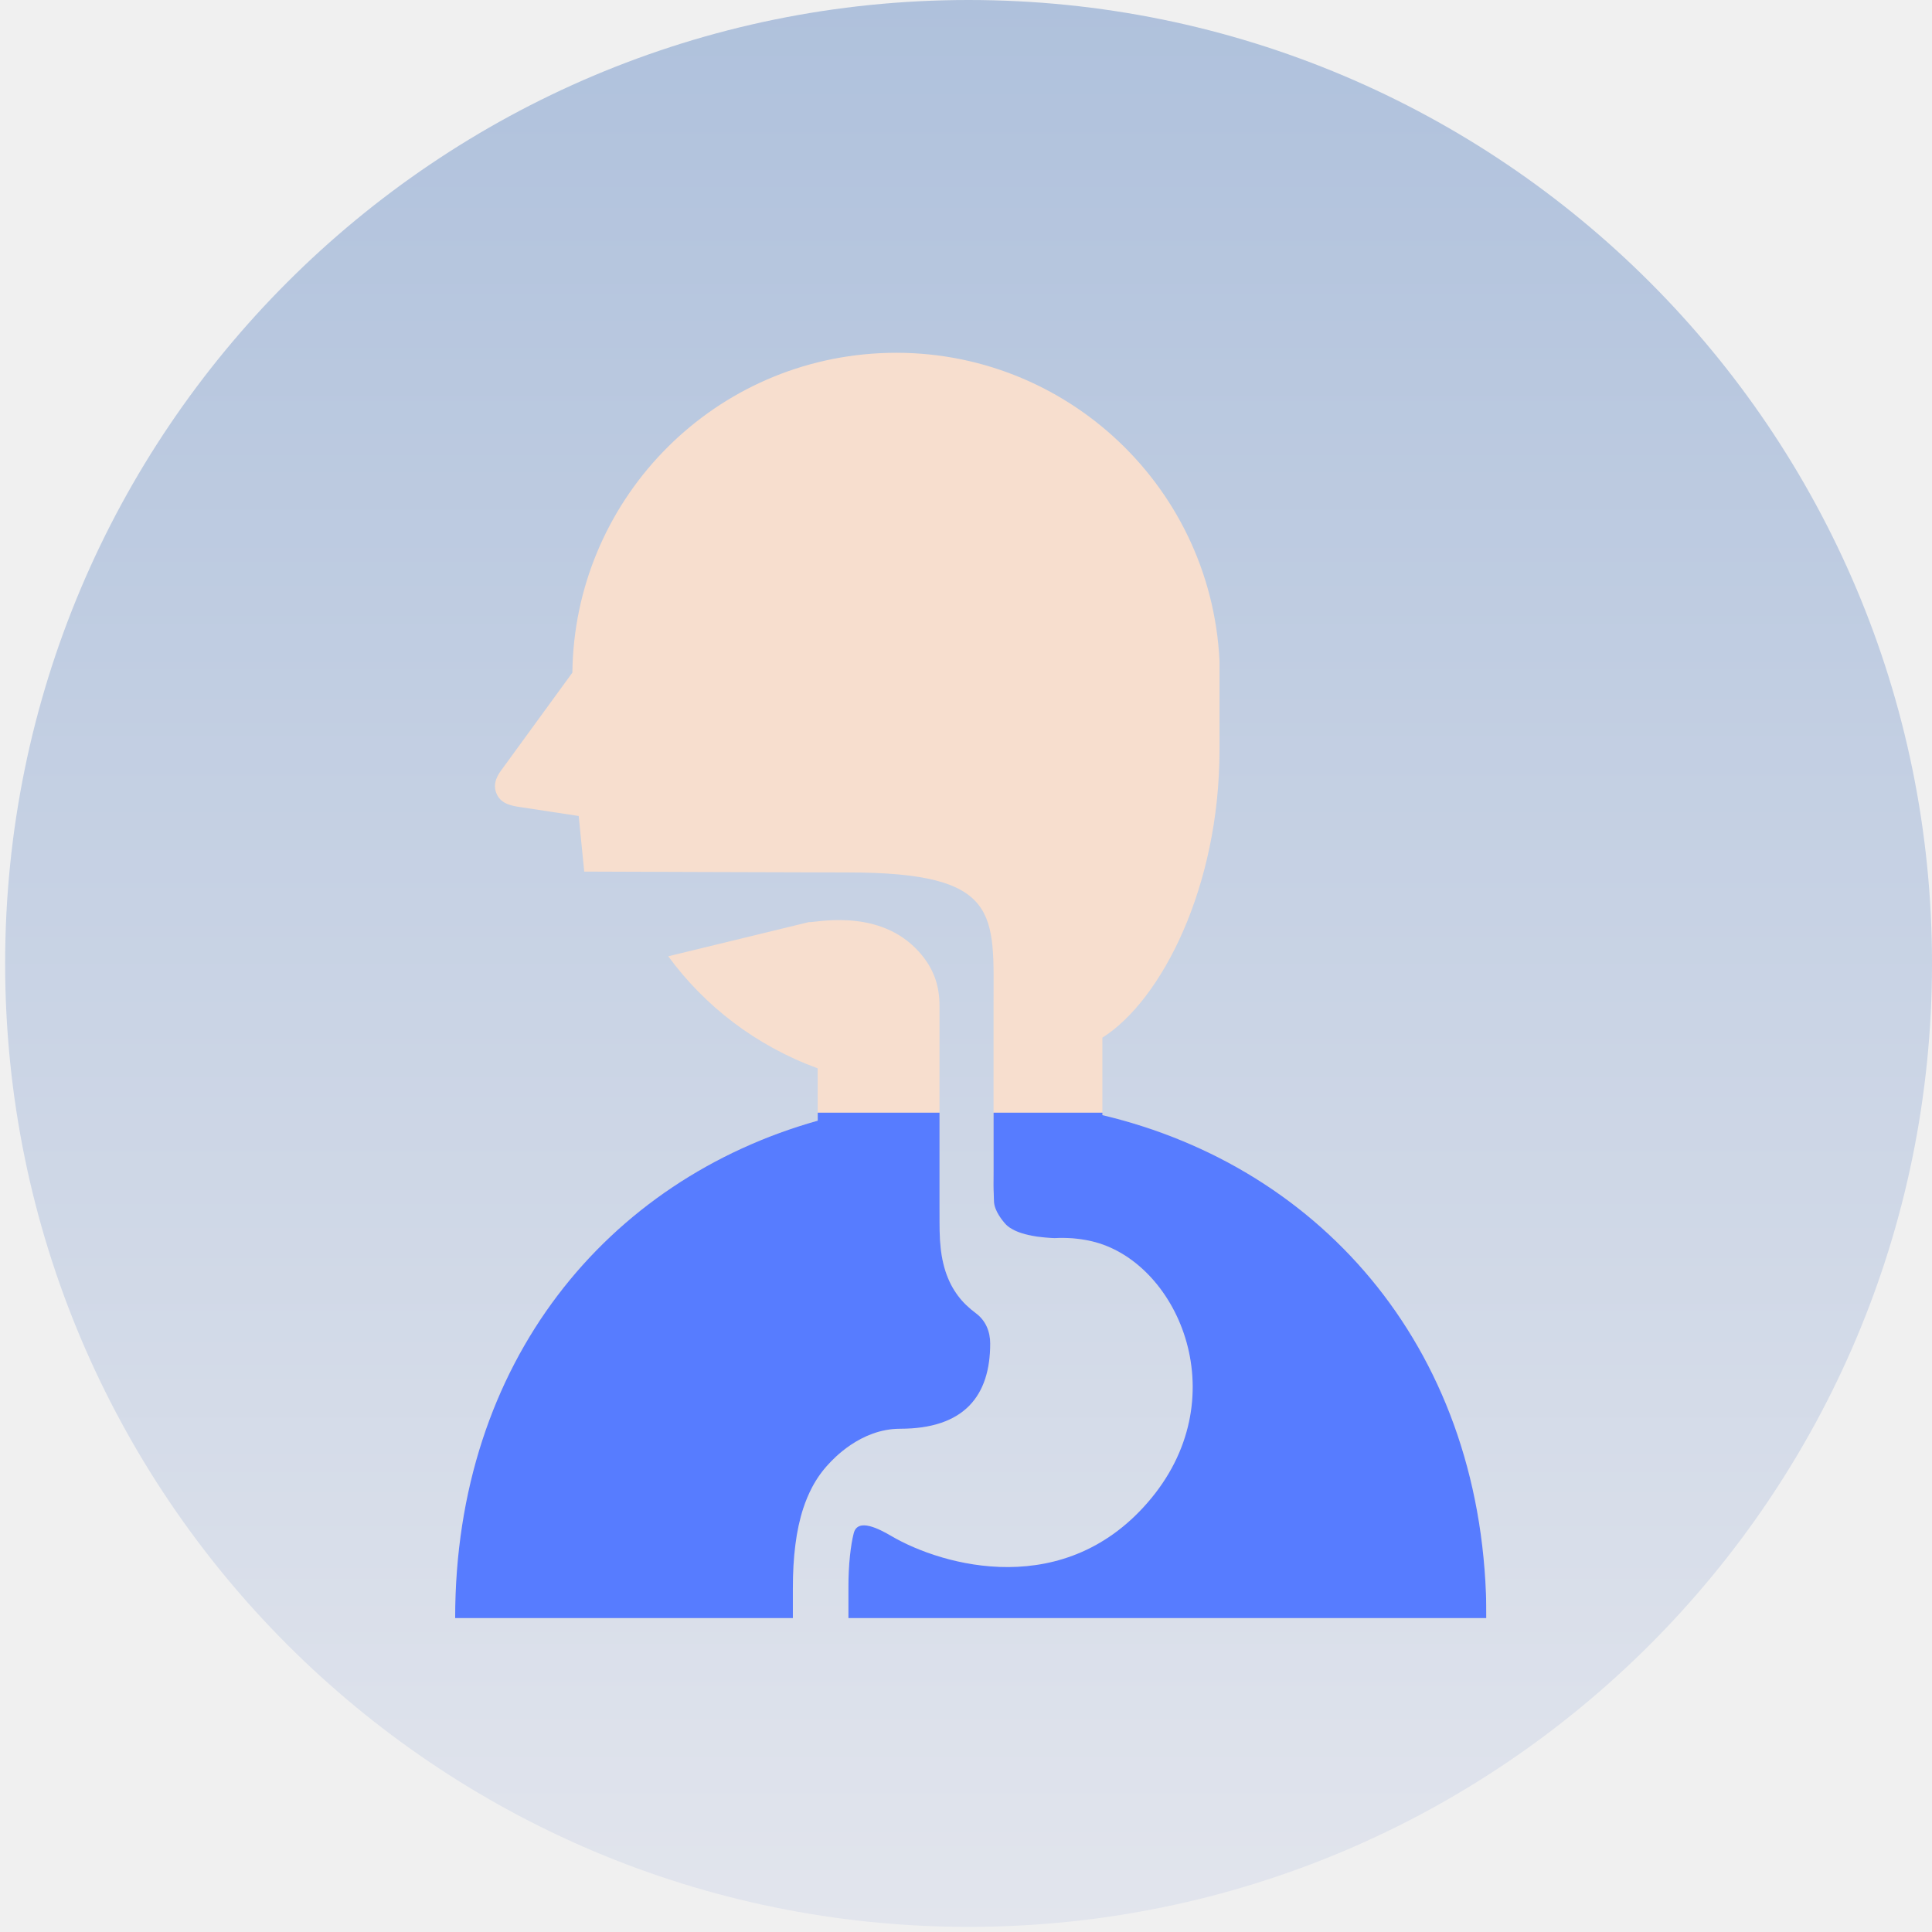
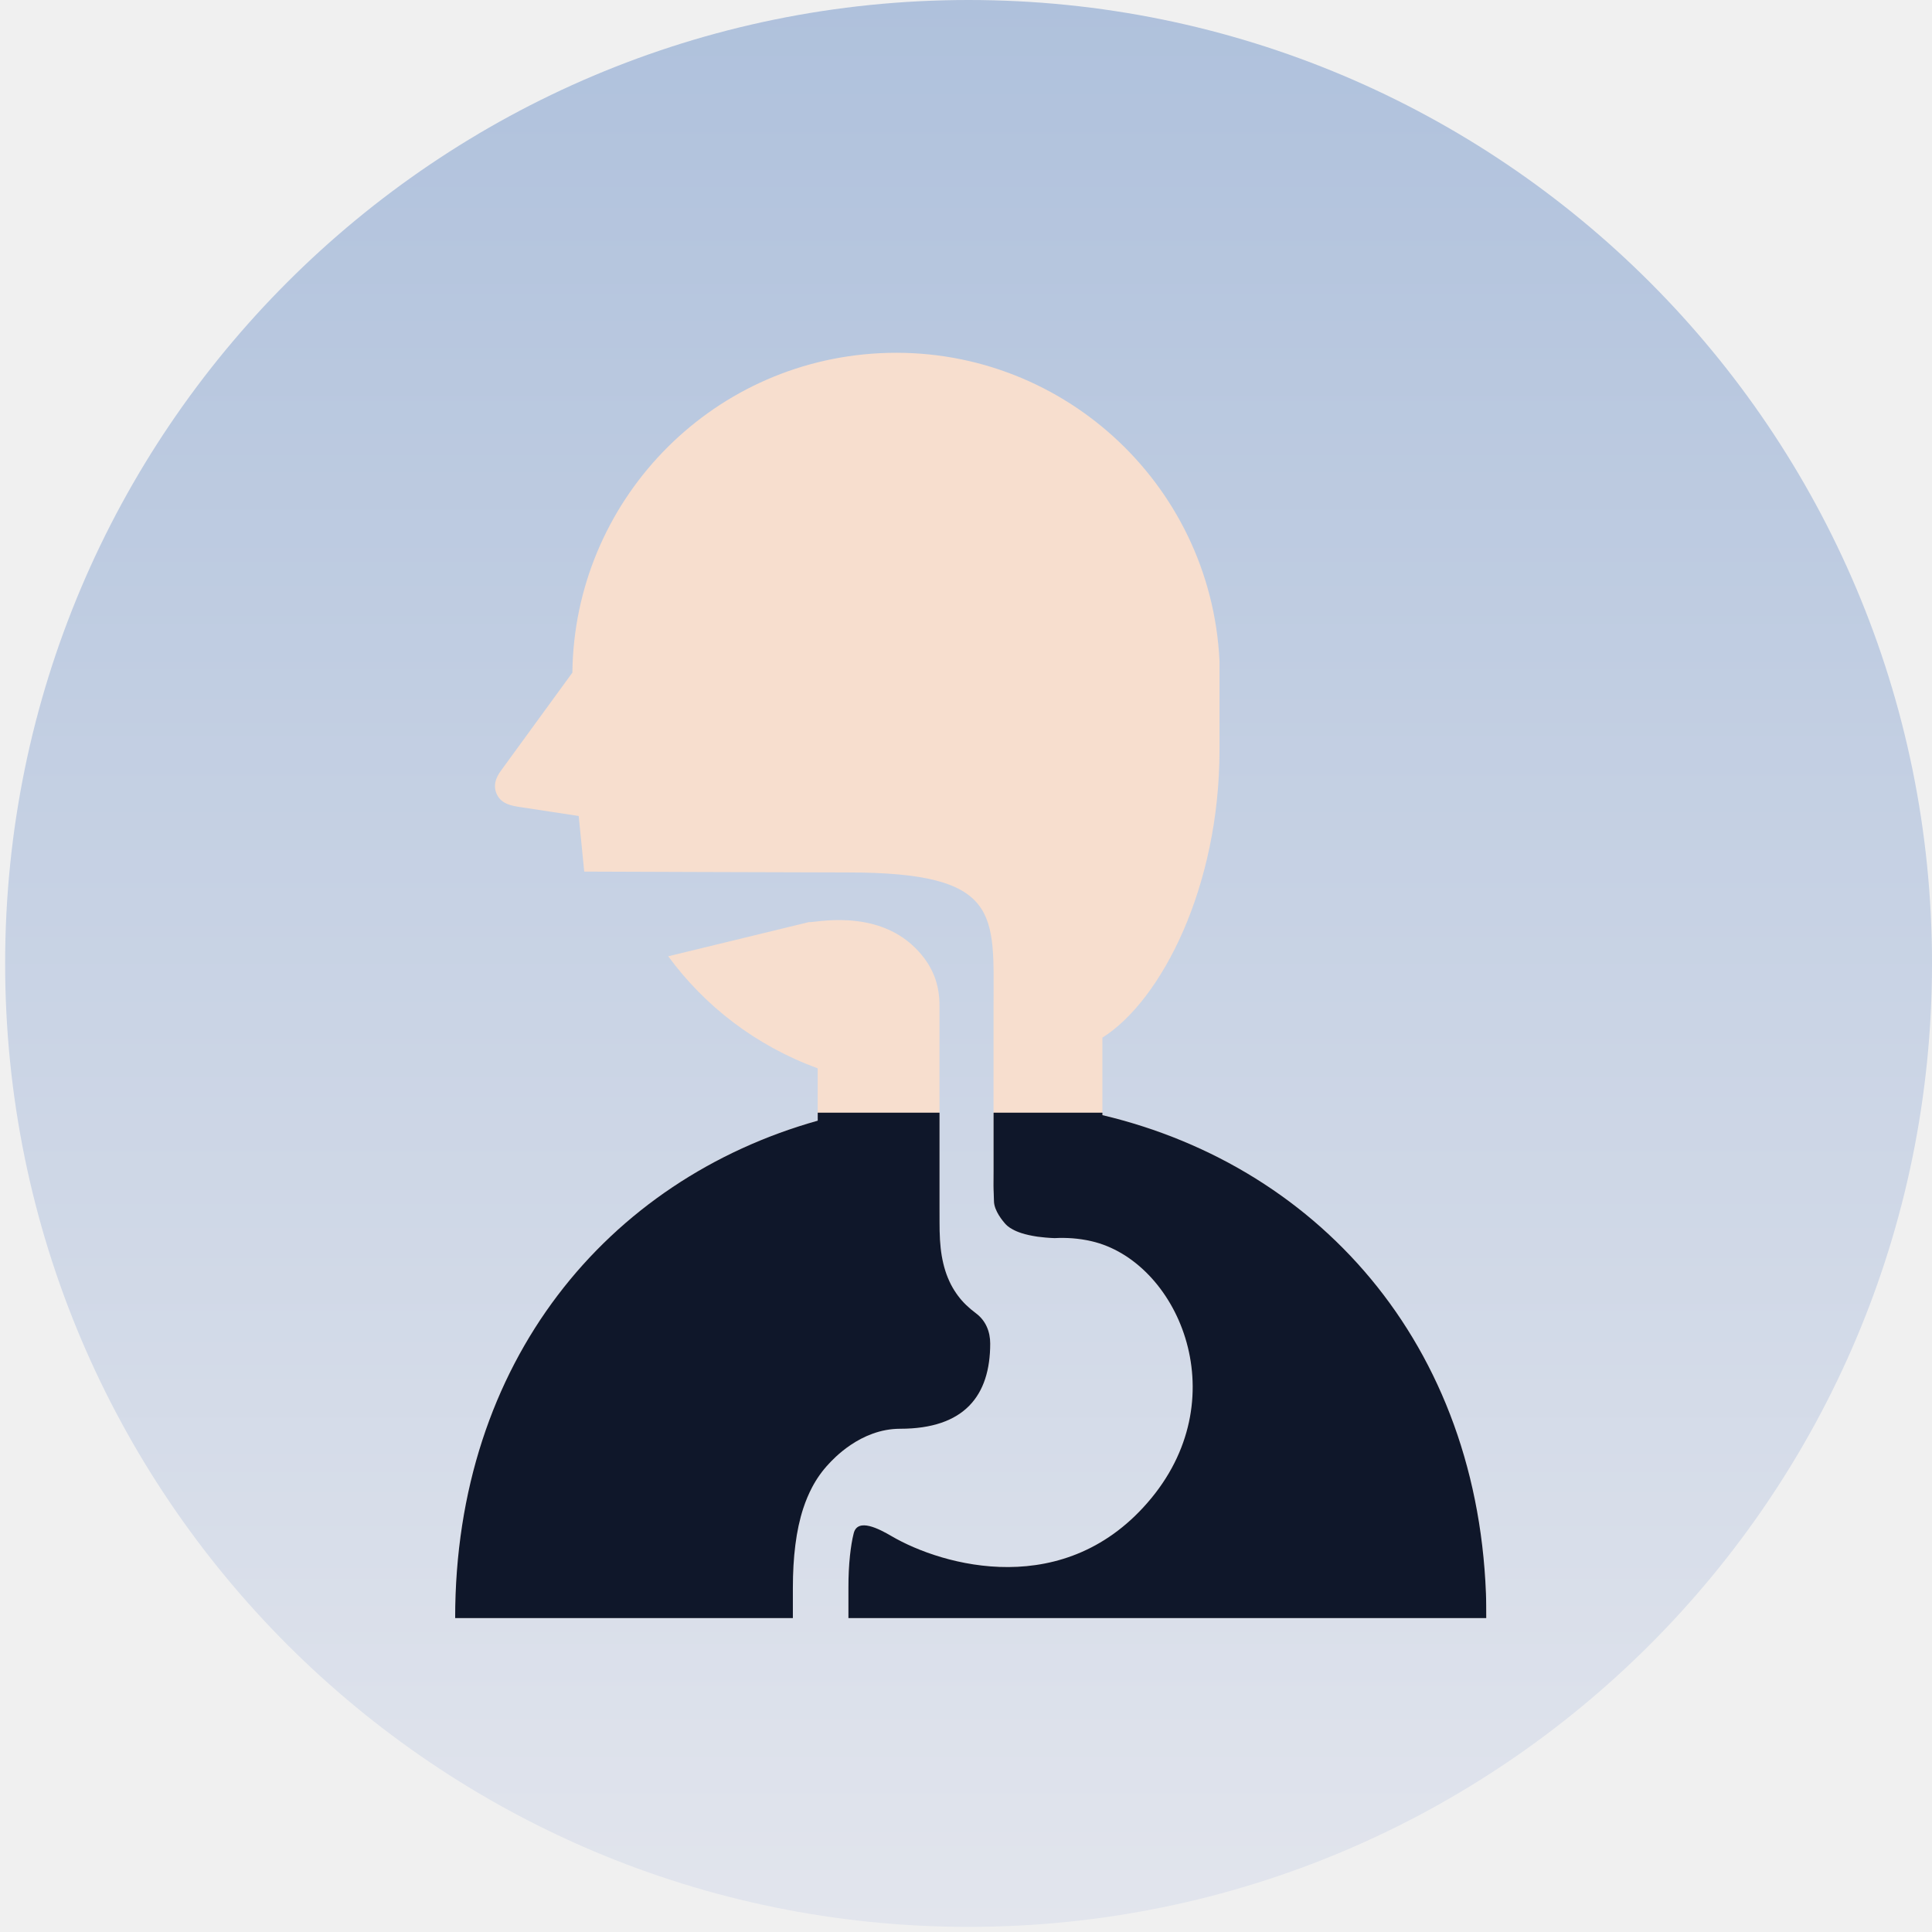
<svg xmlns="http://www.w3.org/2000/svg" width="126" height="126" viewBox="0 0 126 126" fill="none">
  <circle cx="63.168" cy="62.833" r="62.833" fill="url(#paint0_linear_4741_2378)" />
  <path d="M64.577 87.625C64.577 86.856 64.295 86.131 63.646 85.648C63.192 85.31 62.794 84.935 62.482 84.514C62.301 84.273 62.147 84.023 62.016 83.772C61.868 83.48 61.749 83.187 61.656 82.898C61.55 82.565 61.475 82.238 61.419 81.918C61.356 81.553 61.324 81.201 61.301 80.856C61.278 80.465 61.273 80.093 61.273 79.735C61.273 79.405 61.271 79.085 61.271 78.793V78.581V77.108V76.524C61.271 76.524 61.271 68.415 61.271 65.59C61.271 64.252 60.886 63.016 59.702 61.832C57.06 59.191 53.003 60.213 52.762 60.135L43.58 62.366C45.957 65.605 49.281 68.193 53.328 69.674V73.087C39.629 76.939 29.682 88.795 29.682 105.527H42.688H51.707V103.575C51.707 102.55 51.76 101.613 51.87 100.752C51.979 99.888 52.147 99.098 52.384 98.372C52.543 97.889 52.734 97.433 52.958 97.005C53.258 96.433 53.626 95.917 54.054 95.464C54.301 95.204 56.099 93.18 58.703 93.18C62.888 93.18 64.577 91.029 64.577 87.625Z" fill="#F7DECE" />
  <path d="M71.895 72.726V67.674C75.76 65.229 79.533 57.826 79.533 48.914V43.096C78.964 31.447 69.057 22.464 57.407 23.033C46.194 23.582 37.453 32.787 37.329 43.867L32.691 50.233C32.313 50.734 32.132 51.283 32.431 51.86C32.741 52.447 33.393 52.555 33.922 52.636L37.742 53.217L38.102 56.843C38.102 56.843 52.91 56.899 55.3 56.899C65.358 56.899 64.796 59.639 64.796 65.59C64.796 68.415 64.796 76.013 64.796 76.013V76.358C64.796 76.685 64.791 77.002 64.791 77.302C64.791 77.67 64.821 78.015 64.821 78.322C64.821 78.972 65.433 79.664 65.526 79.777C65.579 79.84 65.642 79.901 65.718 79.966C65.803 80.037 65.909 80.107 66.045 80.18C66.199 80.266 66.393 80.349 66.634 80.427C66.912 80.515 67.256 80.593 67.669 80.654C67.992 80.697 68.359 80.732 68.775 80.747C69.523 80.707 70.341 80.754 71.18 80.948C76.73 82.222 80.648 90.936 75.093 97.697C69.535 104.459 61.437 102.114 58.138 100.18C57.34 99.714 55.937 98.969 55.675 99.994C55.567 100.417 55.491 100.905 55.431 101.454C55.365 102.082 55.327 102.787 55.33 103.575V105.526H81.464H96.939C96.939 88.231 86.309 76.146 71.895 72.726Z" fill="#F7DECE" />
  <mask id="mask0_4741_2378" style="mask-type:alpha" maskUnits="userSpaceOnUse" x="29" y="23" width="68" height="83">
    <path d="M64.579 87.625C64.579 86.856 64.297 86.131 63.648 85.648C63.194 85.31 62.797 84.935 62.484 84.514C62.303 84.273 62.149 84.023 62.018 83.772C61.87 83.48 61.751 83.187 61.658 82.898C61.552 82.565 61.477 82.238 61.421 81.918C61.358 81.553 61.326 81.201 61.303 80.856C61.28 80.465 61.275 80.093 61.275 79.735C61.275 79.405 61.273 79.085 61.273 78.793V78.581V77.108V76.524C61.273 76.524 61.273 68.415 61.273 65.59C61.273 64.252 60.887 63.016 59.704 61.832C57.062 59.191 53.005 60.213 52.764 60.135L43.582 62.366C45.959 65.605 49.283 68.193 53.33 69.674V73.087C39.631 76.939 29.684 88.795 29.684 105.527H42.69H51.709V103.575C51.709 102.55 51.761 101.613 51.872 100.752C51.981 99.888 52.149 99.098 52.386 98.372C52.545 97.889 52.736 97.433 52.96 97.005C53.26 96.433 53.628 95.917 54.056 95.464C54.303 95.204 56.101 93.18 58.705 93.18C62.89 93.18 64.579 91.029 64.579 87.625Z" fill="white" />
    <path d="M71.897 72.726V67.674C75.762 65.229 79.535 57.826 79.535 48.914V43.096C78.966 31.447 69.059 22.464 57.41 23.033C46.196 23.582 37.455 32.787 37.331 43.867L32.693 50.233C32.315 50.734 32.134 51.283 32.433 51.86C32.743 52.447 33.395 52.555 33.924 52.636L37.744 53.217L38.104 56.843C38.104 56.843 52.912 56.899 55.302 56.899C65.359 56.899 64.798 59.639 64.798 65.59C64.798 68.415 64.798 76.013 64.798 76.013V76.358C64.798 76.685 64.793 77.002 64.793 77.302C64.793 77.67 64.823 78.015 64.823 78.322C64.823 78.972 65.435 79.664 65.528 79.777C65.581 79.84 65.644 79.901 65.72 79.966C65.805 80.037 65.911 80.107 66.047 80.18C66.201 80.266 66.395 80.349 66.636 80.427C66.913 80.515 67.258 80.593 67.671 80.654C67.994 80.697 68.361 80.732 68.777 80.747C69.525 80.707 70.343 80.754 71.182 80.948C76.732 82.222 80.65 90.936 75.095 97.697C69.537 104.459 61.439 102.114 58.14 100.18C57.342 99.714 55.939 98.969 55.677 99.994C55.569 100.417 55.493 100.905 55.433 101.454C55.367 102.082 55.329 102.787 55.332 103.575V105.526H81.466H96.941C96.941 88.231 86.311 76.146 71.897 72.726Z" fill="#F7DECE" />
  </mask>
  <g mask="url(#mask0_4741_2378)">
-     <rect x="29.684" y="72.566" width="67.257" height="33.629" fill="#577CFF" />
+     <rect x="29.684" y="72.566" width="67.257" height="33.629" fill="#0f172a" />
  </g>
  <defs>
    <linearGradient id="paint0_linear_4741_2378" x1="63.168" y1="0" x2="63.168" y2="125.665" gradientUnits="userSpaceOnUse">
      <stop stop-color="#AFC1DC" />
      <stop offset="1" stop-color="#E2E5ED" />
    </linearGradient>
  </defs>
</svg>
